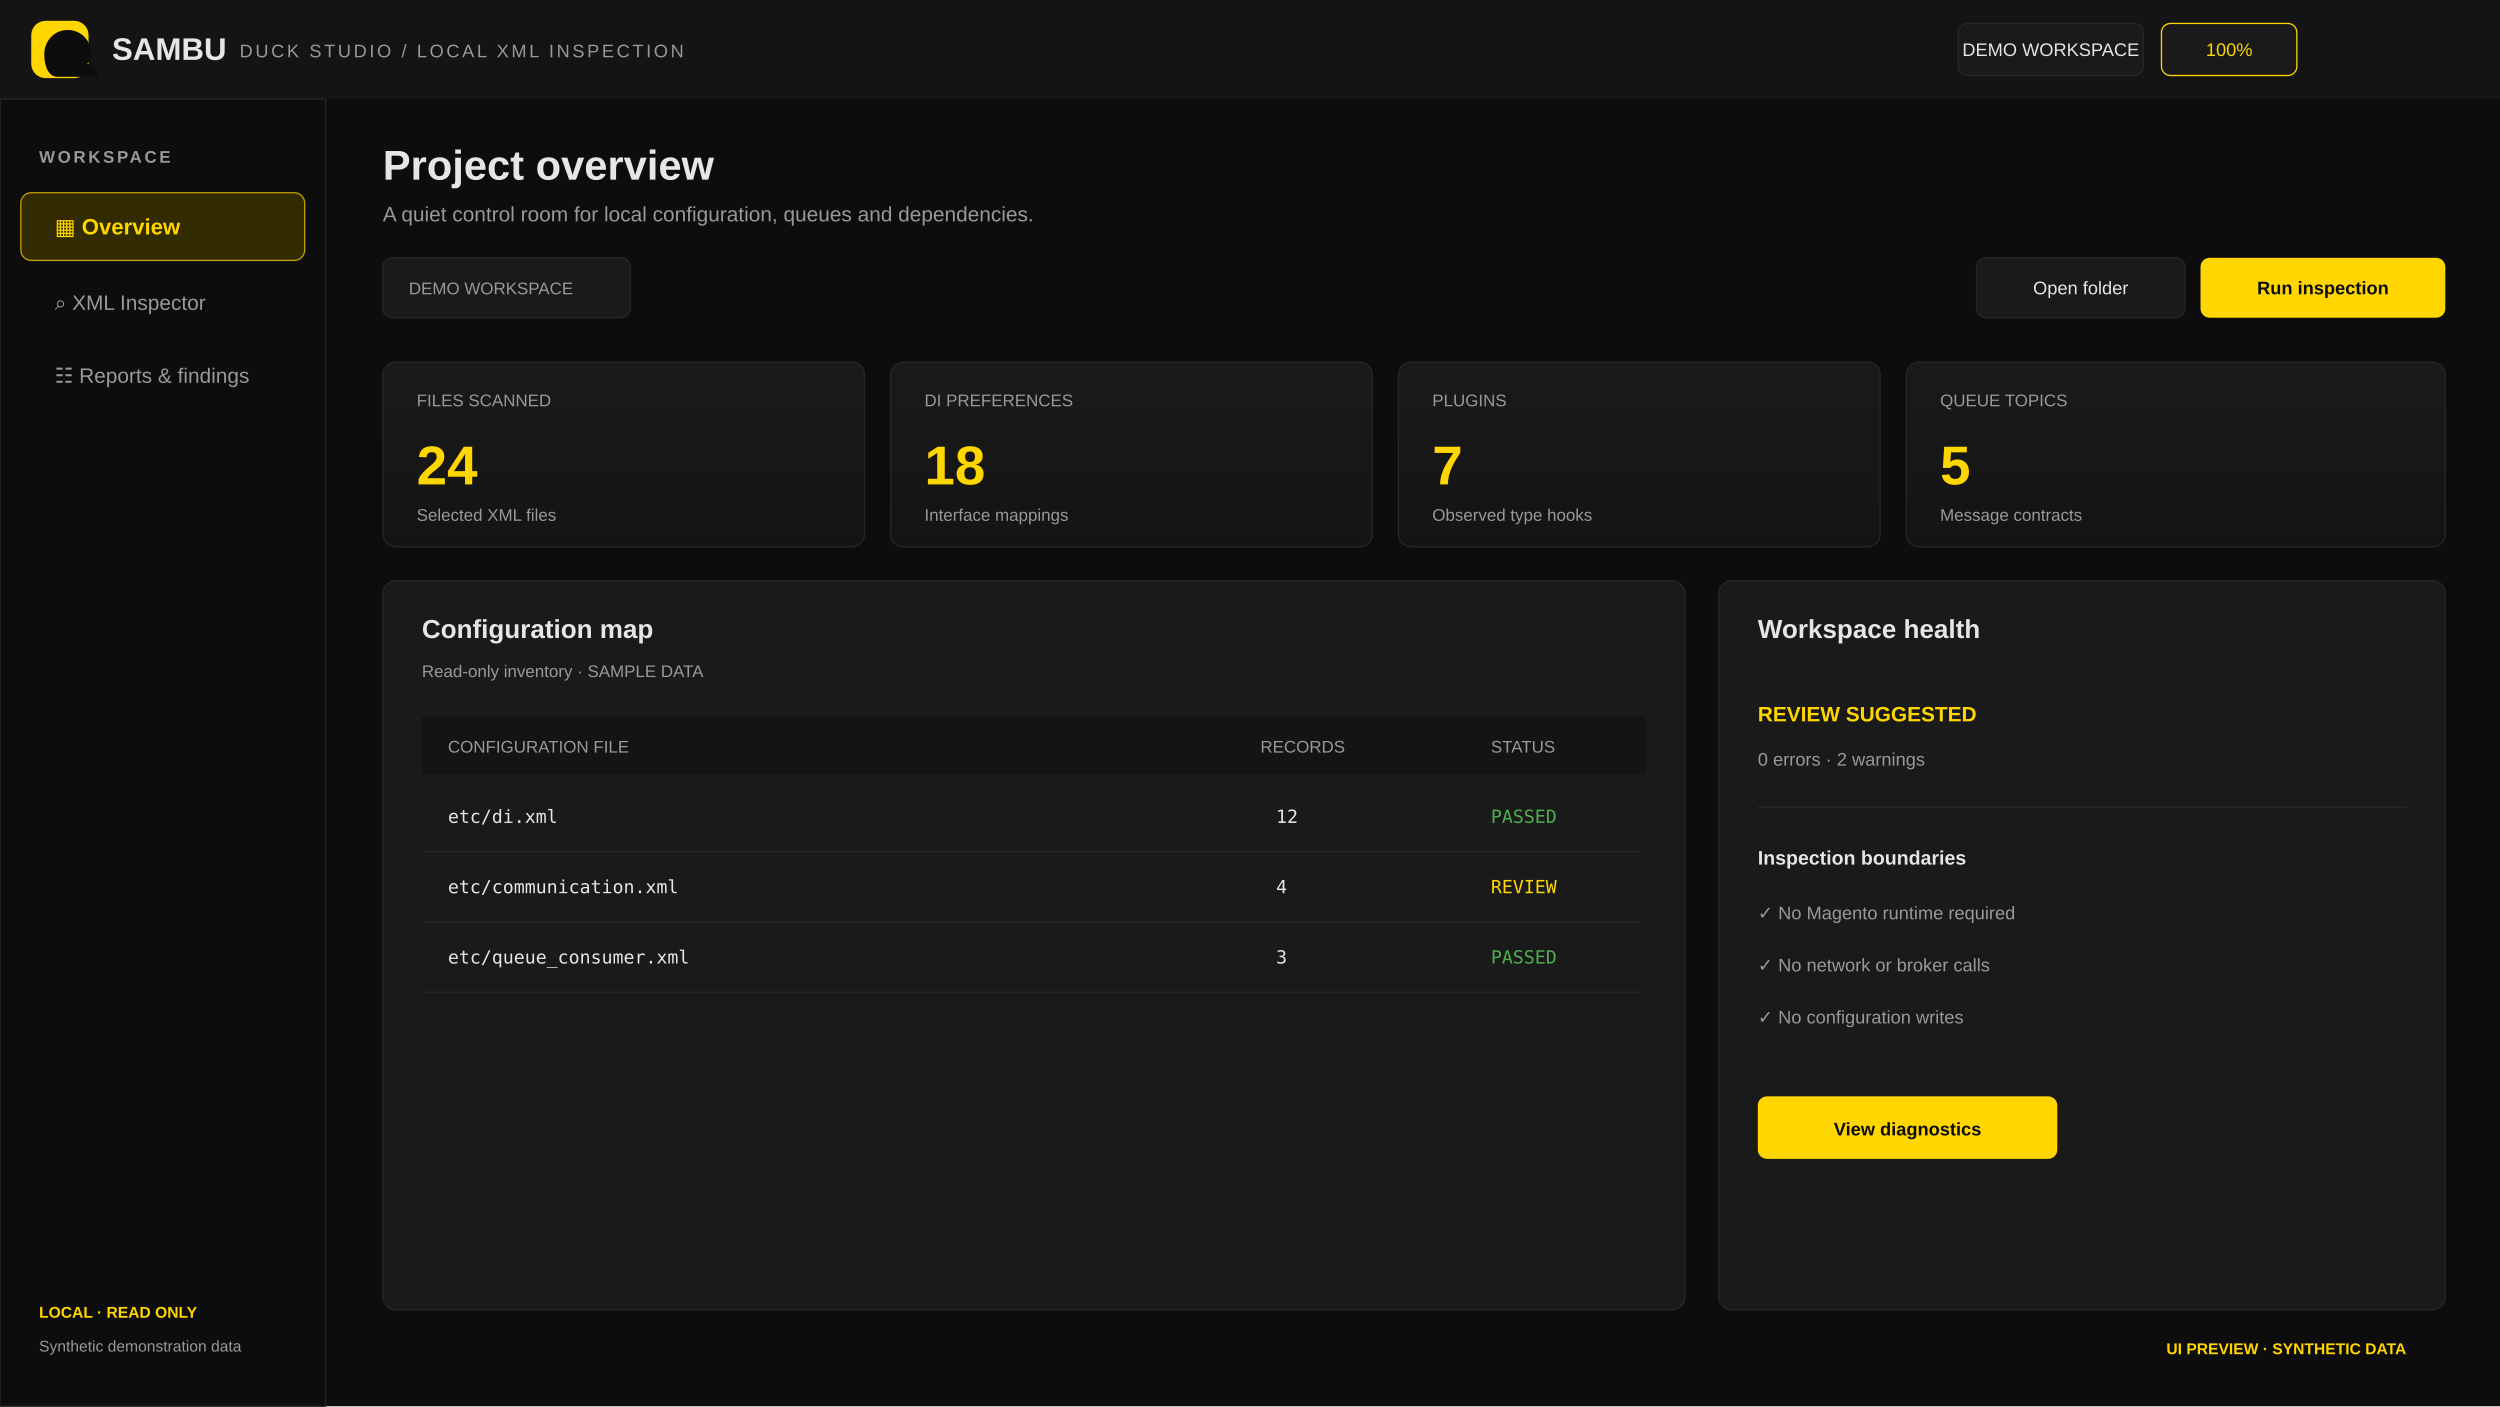
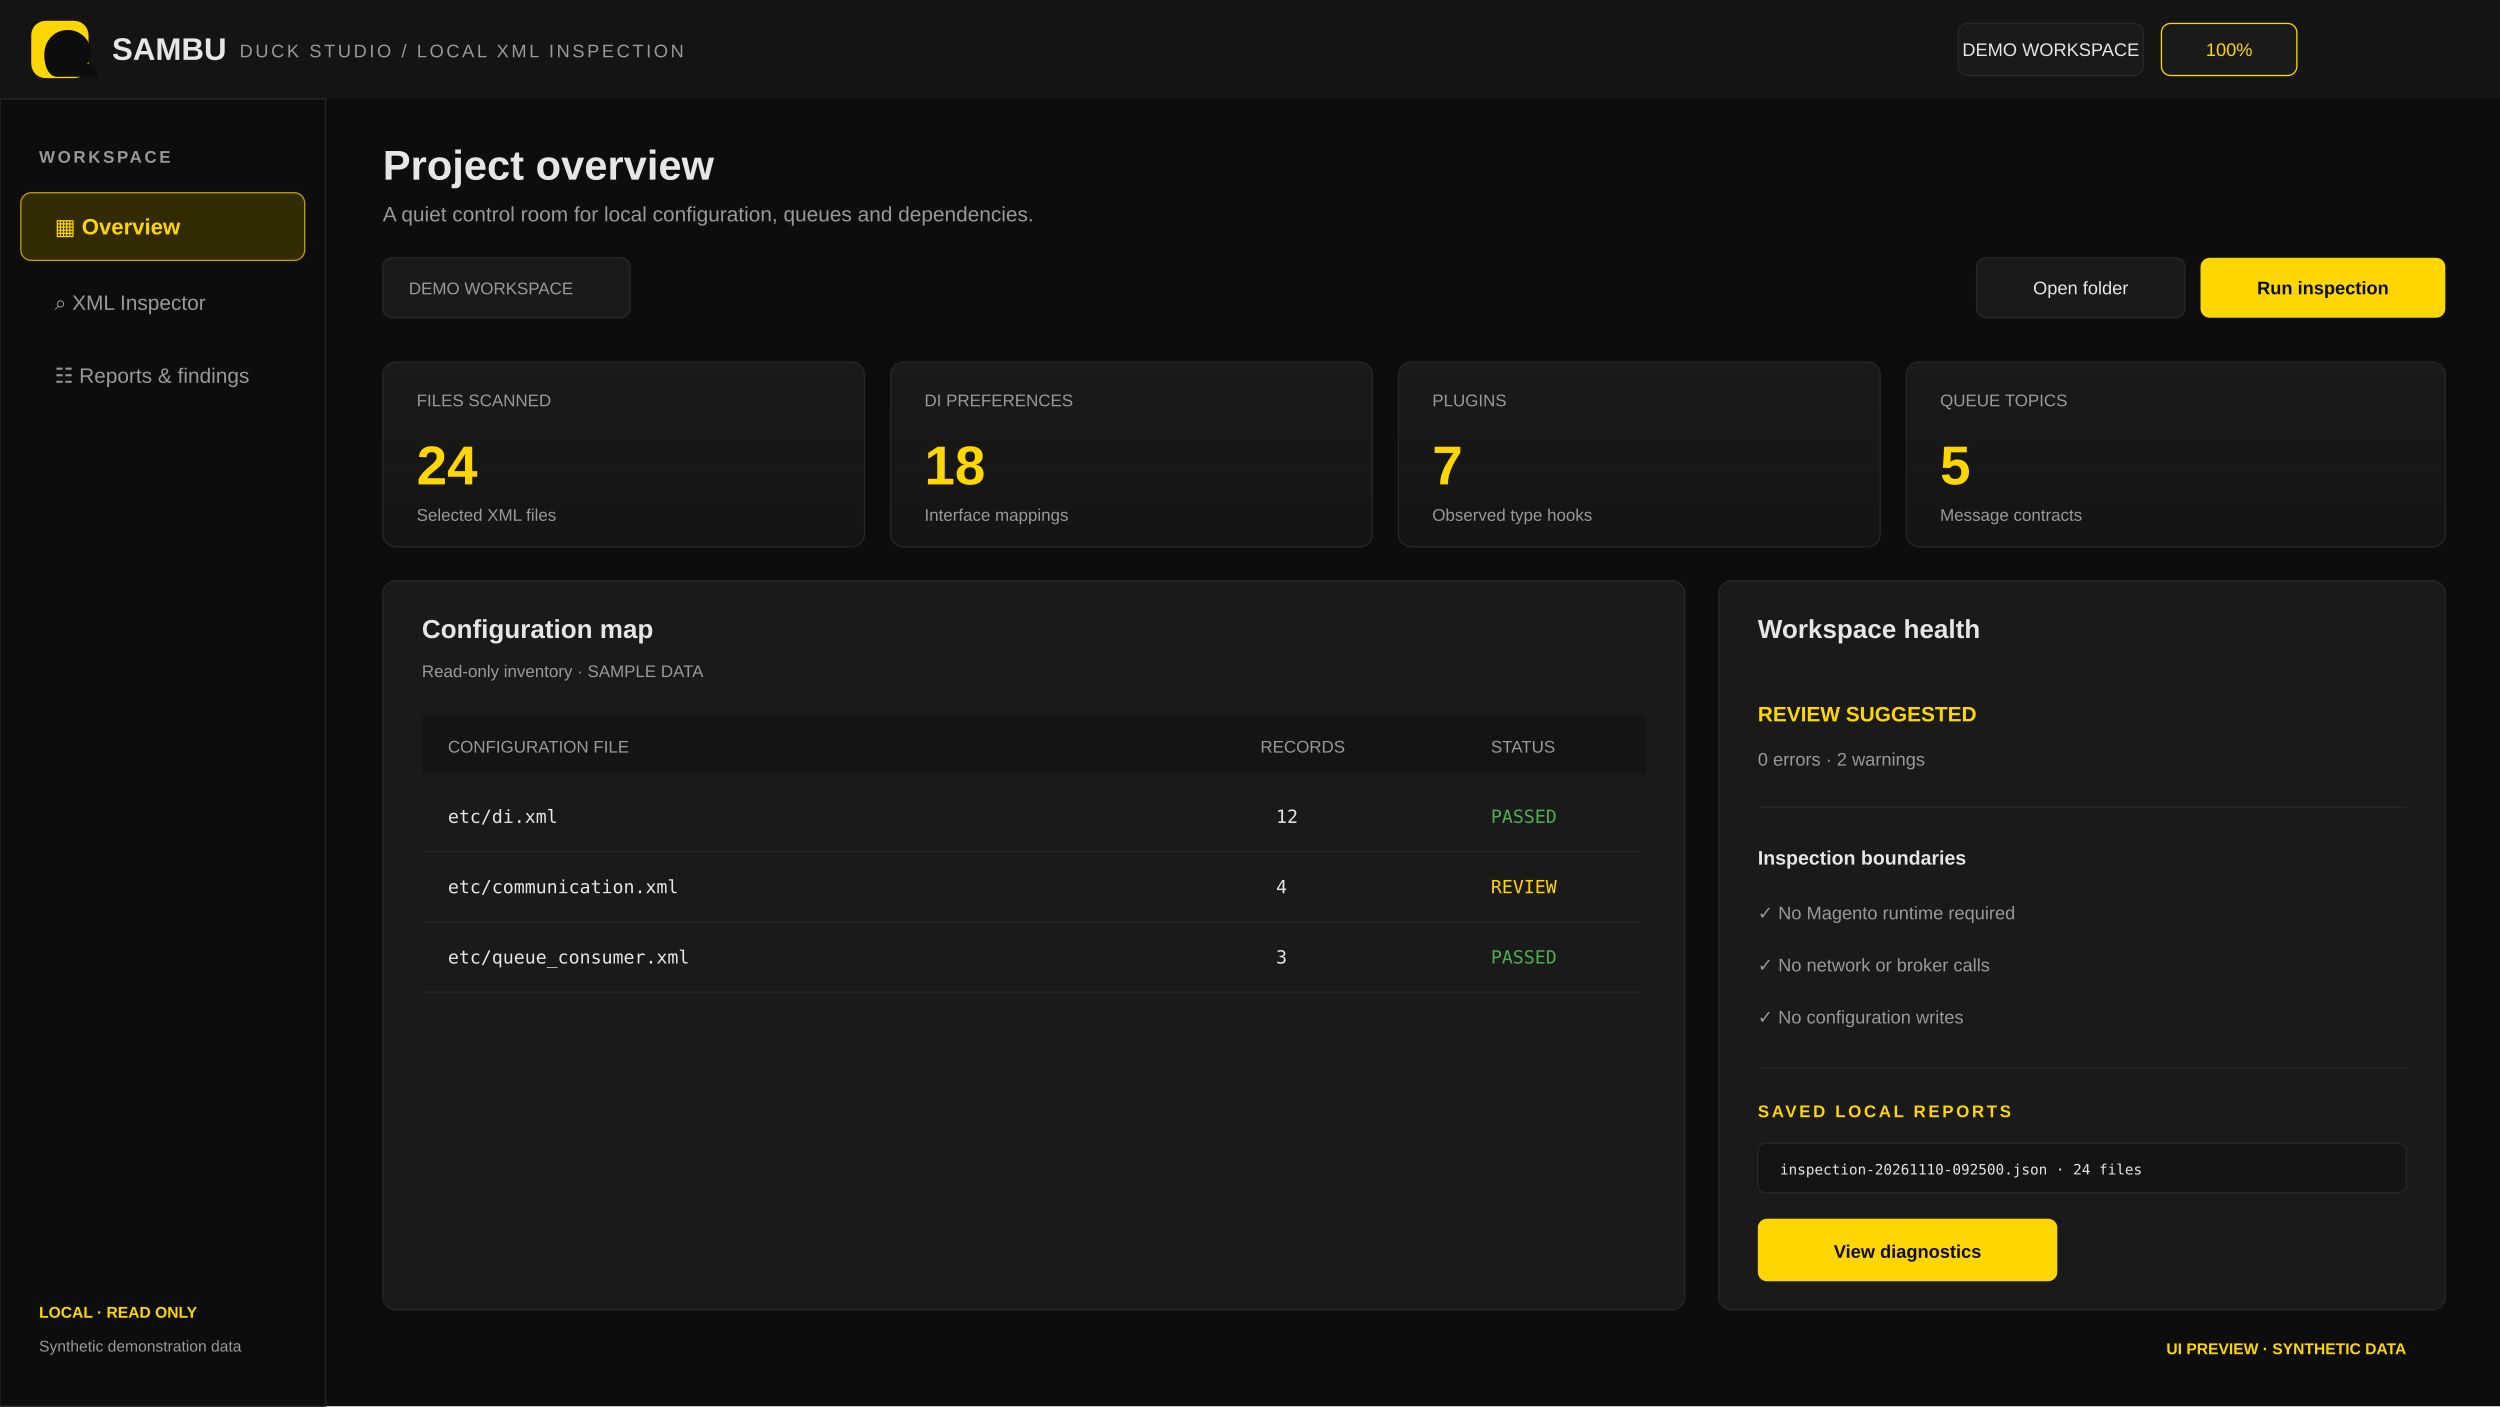
<svg xmlns="http://www.w3.org/2000/svg" width="1920" height="1080" viewBox="0 0 1920 1080" role="img" aria-labelledby="title desc">
  <defs>
    <linearGradient id="panel" x2="0" y2="1">
      <stop stop-color="#1A1A1A" />
      <stop offset="1" stop-color="#141414" />
    </linearGradient>
  </defs>
  <rect width="1920" height="1080" fill="#0D0D0D" />
  <rect width="1920" height="76" fill="#141414" />
  <rect x="24" y="16" width="44" height="44" rx="11" fill="#FFD600" />
  <path d="M34 42c0-11 8-19 18-19 10 0 18 8 18 18 0 3-1 6-3 8 5 1 8 5 8 10H44c-6 0-10-7-10-17z" fill="#0D0D0D" />
  <text x="86" y="46" fill="#E6E6E6" font-family="Segoe UI,Arial" font-size="24" font-weight="700">SAMBU</text>
  <text x="184" y="44" fill="#999999" font-family="Segoe UI,Arial" font-size="14" letter-spacing="2">DUCK STUDIO / LOCAL XML INSPECTION</text>
  <rect x="1504" y="18" width="142" height="40" rx="7" fill="#1A1A1A" stroke="#262626" />
  <text x="1575" y="43" text-anchor="middle" fill="#E6E6E6" font-family="Segoe UI,Arial" font-size="14">DEMO WORKSPACE</text>
  <rect x="1660" y="18" width="104" height="40" rx="7" fill="#1A1A1A" stroke="#FFD600" />
  <text x="1712" y="43" text-anchor="middle" fill="#FFD600" font-family="Segoe UI,Arial" font-size="14">100%</text>
  <rect x="0" y="76" width="250" height="1004" fill="#0D0D0D" stroke="#262626" />
  <text x="30" y="125" fill="#999999" font-family="Segoe UI,Arial" font-size="13" font-weight="700" letter-spacing="2">WORKSPACE</text>
  <rect x="16" y="148" width="218" height="52" rx="8" fill="#332B00" stroke="#BFA100" />
  <text x="42" y="180" fill="#FFD600" font-family="Segoe UI,Arial" font-size="17" font-weight="700">▦  Overview</text>
  <text x="42" y="238" fill="#999999" font-family="Segoe UI,Arial" font-size="16">⌕  XML Inspector</text>
  <text x="42" y="294" fill="#999999" font-family="Segoe UI,Arial" font-size="16">☷  Reports &amp; findings</text>
  <text x="30" y="1012" fill="#FFD600" font-family="Segoe UI,Arial" font-size="12" font-weight="700">LOCAL · READ ONLY</text>
  <text x="30" y="1038" fill="#999999" font-family="Segoe UI,Arial" font-size="12">Synthetic demonstration data</text>
  <text x="294" y="138" fill="#E6E6E6" font-family="Segoe UI,Arial" font-size="32" font-weight="700">Project overview</text>
  <text x="294" y="170" fill="#999999" font-family="Segoe UI,Arial" font-size="16">A quiet control room for local configuration, queues and dependencies.</text>
  <rect x="294" y="198" width="190" height="46" rx="7" fill="#1A1A1A" stroke="#262626" />
  <text x="314" y="226" fill="#999999" font-family="Segoe UI,Arial" font-size="13">DEMO WORKSPACE</text>
  <rect x="1518" y="198" width="160" height="46" rx="7" fill="#1A1A1A" stroke="#262626" />
  <text x="1598" y="226" text-anchor="middle" fill="#E6E6E6" font-family="Segoe UI,Arial" font-size="14">Open folder</text>
  <rect x="1690" y="198" width="188" height="46" rx="7" fill="#FFD600" />
  <text x="1784" y="226" text-anchor="middle" fill="#0D0D0D" font-family="Segoe UI,Arial" font-size="14" font-weight="700">Run inspection</text>
  <g font-family="Segoe UI,Arial">
    <rect x="294" y="278" width="370" height="142" rx="10" fill="url(#panel)" stroke="#262626" />
    <text x="320" y="312" fill="#999999" font-size="13">FILES SCANNED</text>
    <text x="320" y="372" fill="#FFD600" font-size="42" font-weight="700">24</text>
    <text x="320" y="400" fill="#999999" font-size="13">Selected XML files</text>
    <rect x="684" y="278" width="370" height="142" rx="10" fill="url(#panel)" stroke="#262626" />
    <text x="710" y="312" fill="#999999" font-size="13">DI PREFERENCES</text>
    <text x="710" y="372" fill="#FFD600" font-size="42" font-weight="700">18</text>
    <text x="710" y="400" fill="#999999" font-size="13">Interface mappings</text>
    <rect x="1074" y="278" width="370" height="142" rx="10" fill="url(#panel)" stroke="#262626" />
    <text x="1100" y="312" fill="#999999" font-size="13">PLUGINS</text>
    <text x="1100" y="372" fill="#FFD600" font-size="42" font-weight="700">7</text>
    <text x="1100" y="400" fill="#999999" font-size="13">Observed type hooks</text>
    <rect x="1464" y="278" width="414" height="142" rx="10" fill="url(#panel)" stroke="#262626" />
    <text x="1490" y="312" fill="#999999" font-size="13">QUEUE TOPICS</text>
    <text x="1490" y="372" fill="#FFD600" font-size="42" font-weight="700">5</text>
    <text x="1490" y="400" fill="#999999" font-size="13">Message contracts</text>
  </g>
  <rect x="294" y="446" width="1000" height="560" rx="10" fill="#1A1A1A" stroke="#262626" />
  <text x="324" y="490" fill="#E6E6E6" font-family="Segoe UI,Arial" font-size="20" font-weight="700">Configuration map</text>
  <text x="324" y="520" fill="#999999" font-family="Segoe UI,Arial" font-size="13">Read-only inventory · SAMPLE DATA</text>
  <rect x="324" y="550" width="940" height="44" fill="#141414" />
  <text x="344" y="578" fill="#999999" font-family="Segoe UI,Arial" font-size="13">CONFIGURATION FILE</text>
  <text x="968" y="578" fill="#999999" font-family="Segoe UI,Arial" font-size="13">RECORDS</text>
  <text x="1145" y="578" fill="#999999" font-family="Segoe UI,Arial" font-size="13">STATUS</text>
  <g font-family="Cascadia Code,Consolas,monospace" font-size="14">
    <text x="344" y="632" fill="#E6E6E6">etc/di.xml</text>
    <text x="980" y="632" fill="#E6E6E6">12</text>
    <text x="1145" y="632" fill="#4CAF50">PASSED</text>
    <text x="344" y="686" fill="#E6E6E6">etc/communication.xml</text>
    <text x="980" y="686" fill="#E6E6E6">4</text>
    <text x="1145" y="686" fill="#FFD600">REVIEW</text>
    <text x="344" y="740" fill="#E6E6E6">etc/queue_consumer.xml</text>
    <text x="980" y="740" fill="#E6E6E6">3</text>
    <text x="1145" y="740" fill="#4CAF50">PASSED</text>
  </g>
  <path d="M324 654H1260M324 708H1260M324 762H1260" stroke="#262626" />
  <rect x="1320" y="446" width="558" height="560" rx="10" fill="#1A1A1A" stroke="#262626" />
  <text x="1350" y="490" fill="#E6E6E6" font-family="Segoe UI,Arial" font-size="20" font-weight="700">Workspace health</text>
  <text x="1350" y="554" fill="#FFD600" font-family="Segoe UI,Arial" font-size="16" font-weight="700">REVIEW SUGGESTED</text>
  <text x="1350" y="588" fill="#999999" font-family="Segoe UI,Arial" font-size="14">0 errors  ·  2 warnings</text>
  <path d="M1350 620H1848" stroke="#262626" />
  <text x="1350" y="664" fill="#E6E6E6" font-family="Segoe UI,Arial" font-size="15" font-weight="700">Inspection boundaries</text>
  <text x="1350" y="706" fill="#999999" font-family="Segoe UI,Arial" font-size="14">✓  No Magento runtime required</text>
  <text x="1350" y="746" fill="#999999" font-family="Segoe UI,Arial" font-size="14">✓  No network or broker calls</text>
  <text x="1350" y="786" fill="#999999" font-family="Segoe UI,Arial" font-size="14">✓  No configuration writes</text>
-   <rect x="1350" y="842" width="230" height="48" rx="7" fill="#FFD600" />
-   <text x="1465" y="872" text-anchor="middle" fill="#0D0D0D" font-family="Segoe UI,Arial" font-size="14" font-weight="700">View diagnostics</text>
+   <path d="M1350 820H1848" stroke="#262626" />
+   <text x="1350" y="858" fill="#FFD600" font-family="Segoe UI,Arial" font-size="13" font-weight="700" letter-spacing="2">SAVED LOCAL REPORTS</text>
+   <rect x="1350" y="878" width="498" height="38" rx="6" fill="#141414" stroke="#262626" />
+   <text x="1367" y="902" fill="#E6E6E6" font-family="Cascadia Code,Consolas,monospace" font-size="11">inspection-20261110-092500.json  ·  24 files</text>
+   <rect x="1350" y="936" width="230" height="48" rx="7" fill="#FFD600" />
+   <text x="1465" y="966" text-anchor="middle" fill="#0D0D0D" font-family="Segoe UI,Arial" font-size="14" font-weight="700">View diagnostics</text>
  <text x="1848" y="1040" text-anchor="end" fill="#FFD600" font-family="Segoe UI,Arial" font-size="12" font-weight="700">UI PREVIEW · SYNTHETIC DATA</text>
</svg>
